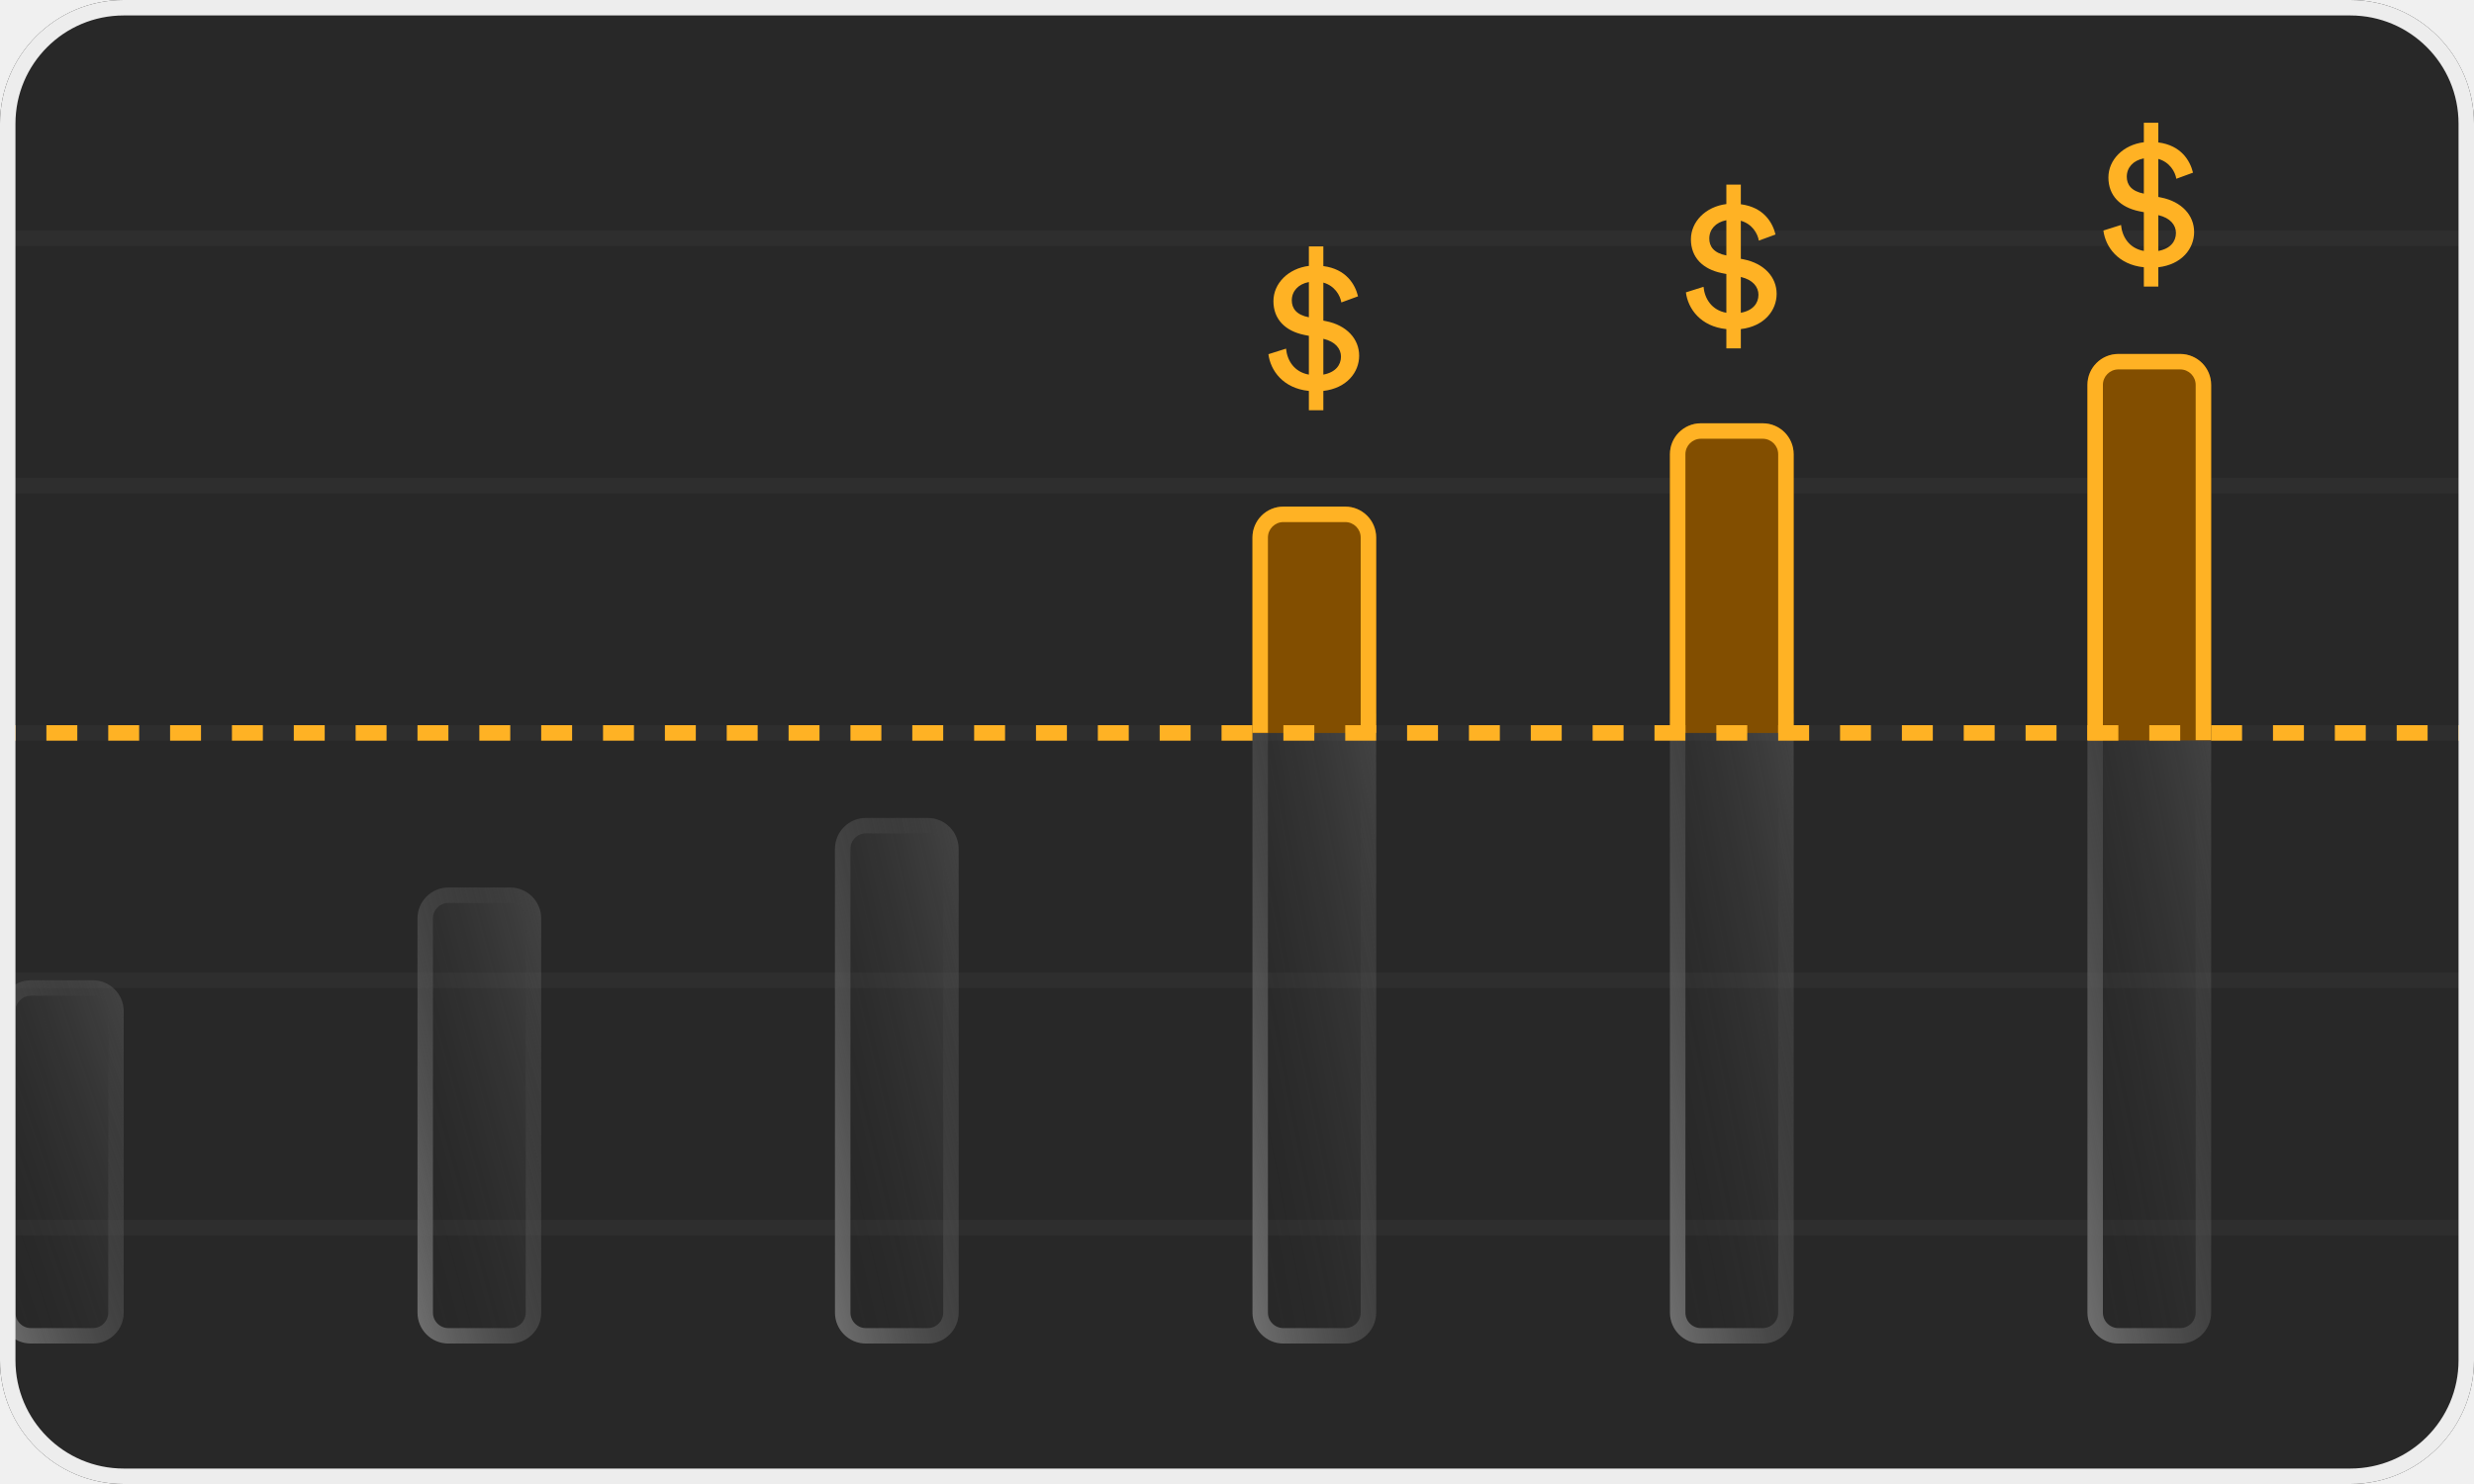
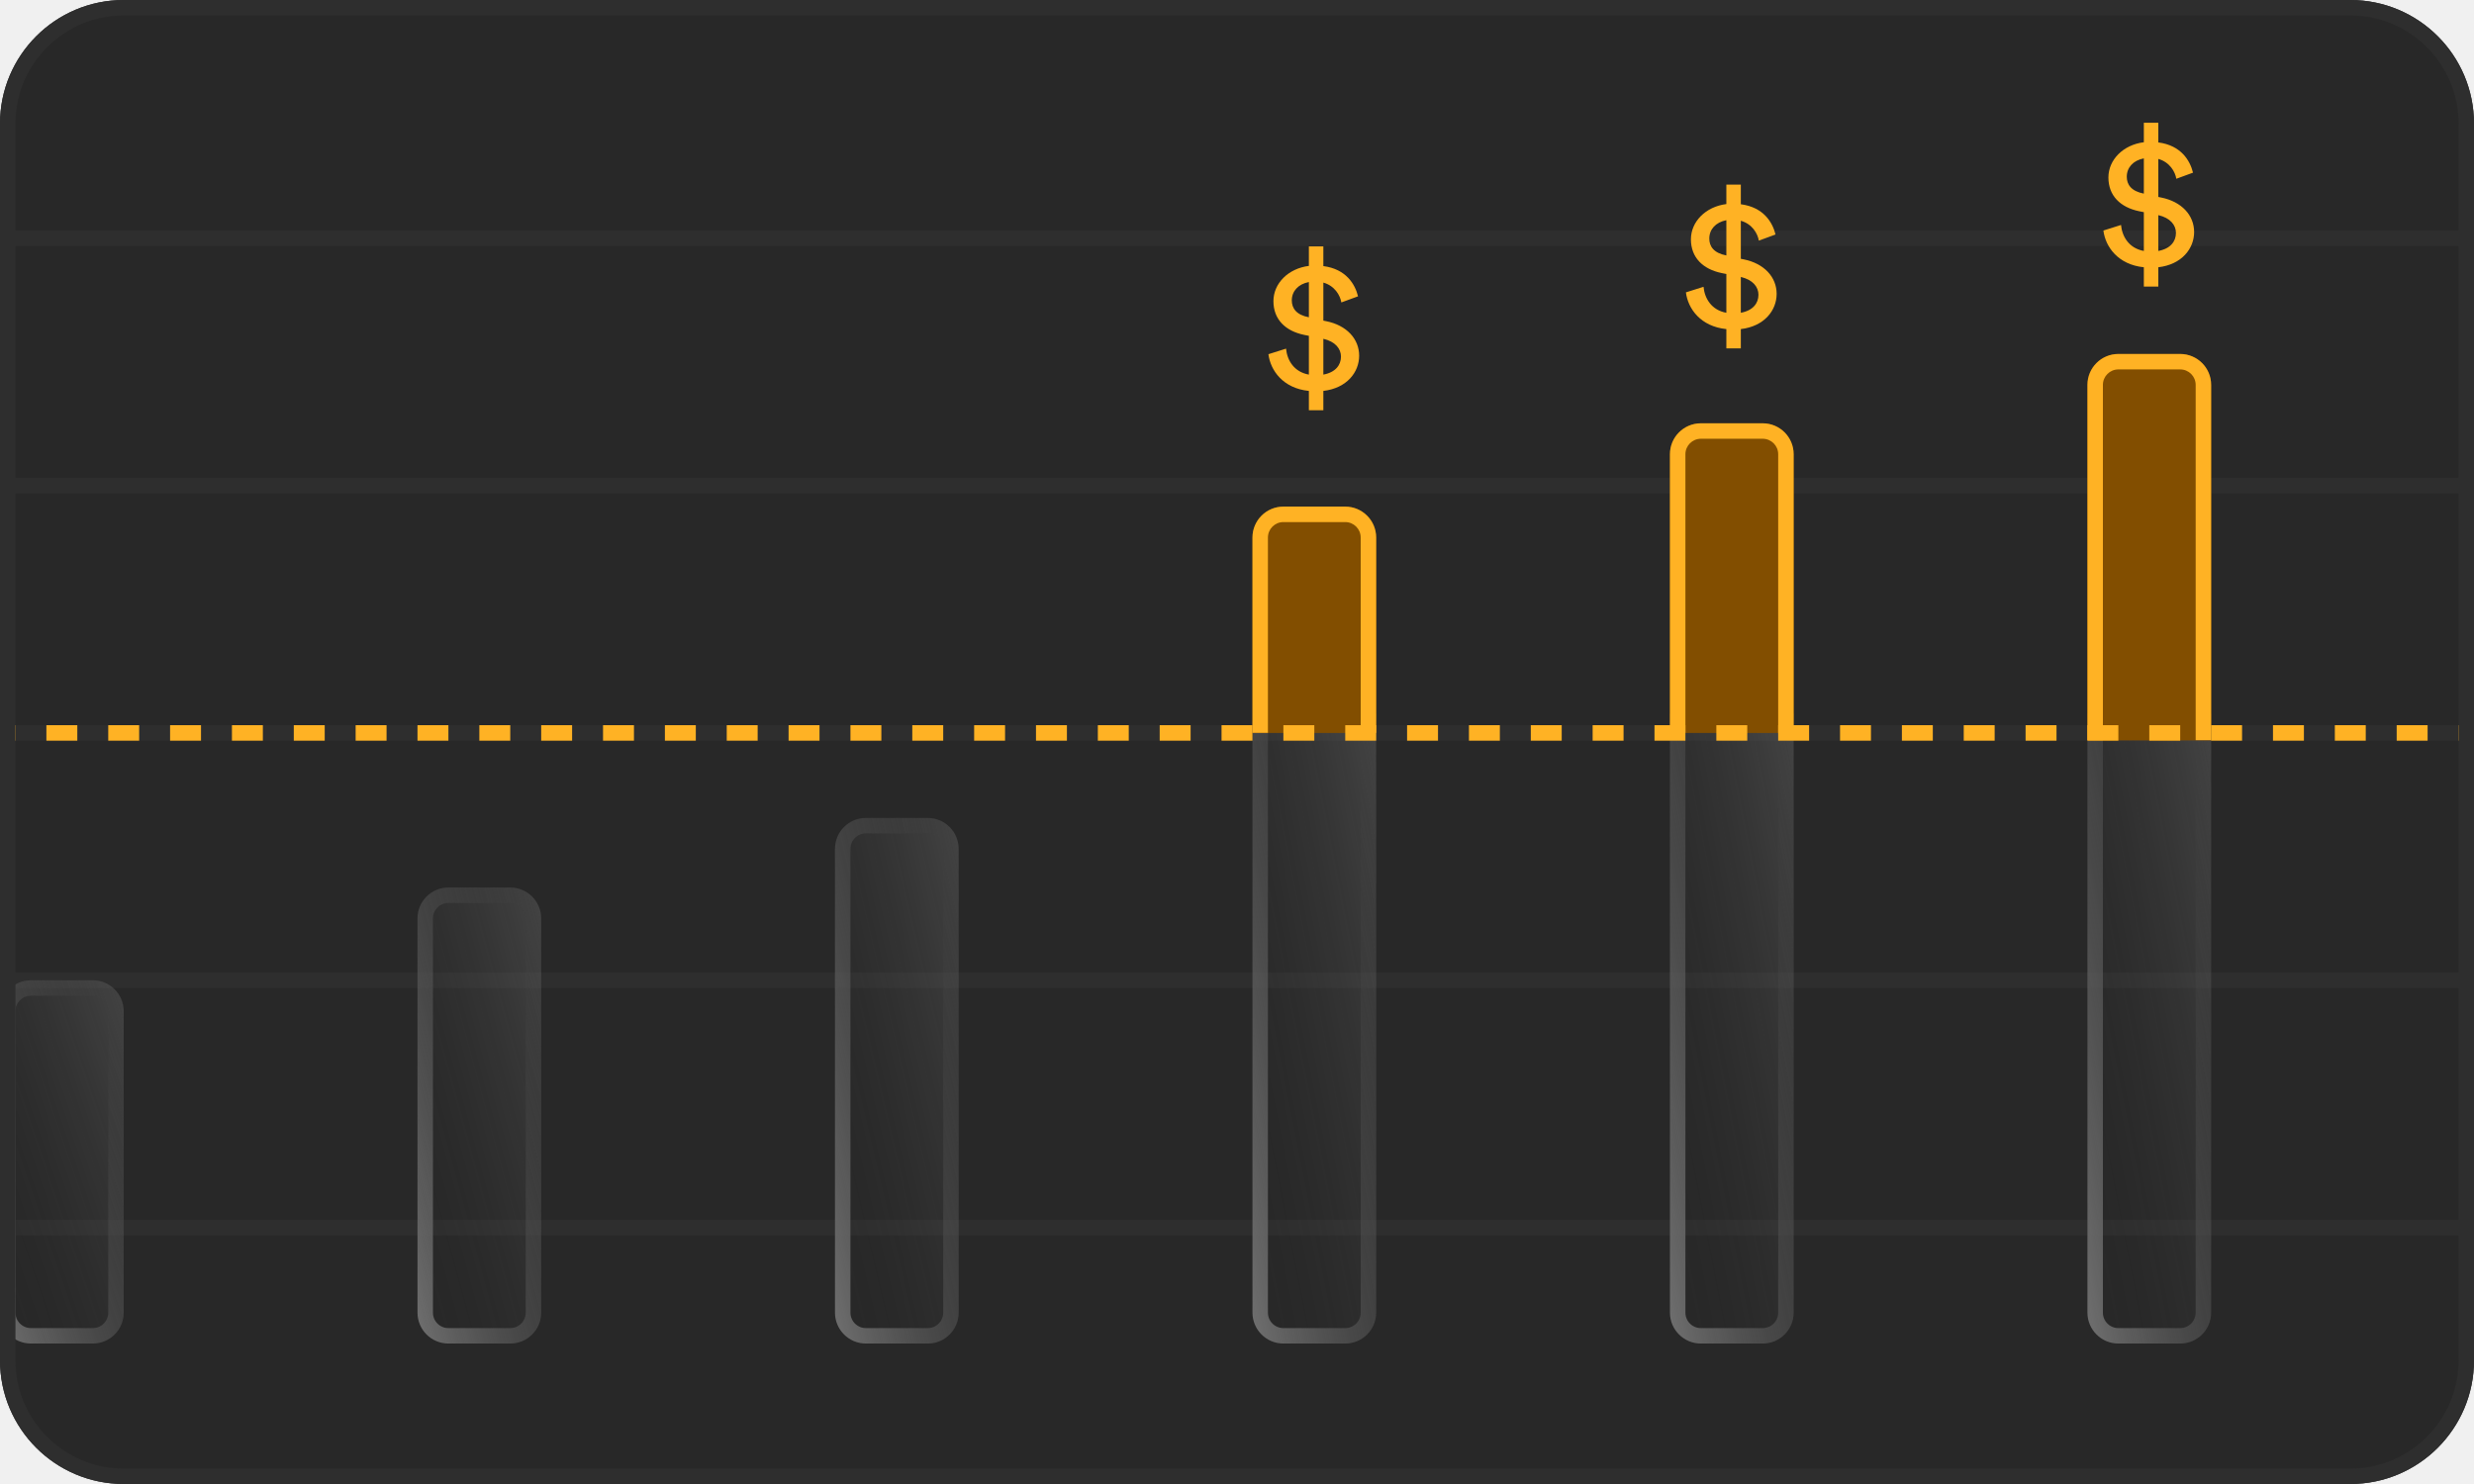
<svg xmlns="http://www.w3.org/2000/svg" width="160" height="96" viewBox="0 0 160 96" fill="none">
-   <g clip-path="url(#clip0_4561_77877)">
+   <g clip-path="url(#clip0_4596_35730)">
    <rect width="160" height="96" rx="8" fill="#282828" />
    <path d="M-25 15.414H177.5" stroke="#2E2E2E" />
    <path d="M-25 31.414H177.5" stroke="#2E2E2E" />
    <path d="M-25 47.414H177.5" stroke="#2E2E2E" />
    <path d="M-25 63.414H177.5" stroke="#2E2E2E" />
    <path d="M-25 79.414H177.5" stroke="#2E2E2E" />
    <path d="M85.584 26.537H84.648V25.289C82.98 25.121 82.164 23.969 82.032 22.913L83.172 22.553C83.244 23.321 83.7 24.065 84.648 24.233V21.725L84.348 21.665C83.124 21.413 82.356 20.657 82.356 19.481C82.356 18.341 83.304 17.369 84.648 17.201V15.941H85.584V17.213C87.06 17.405 87.636 18.389 87.828 19.169L86.748 19.565C86.676 19.109 86.316 18.485 85.584 18.281V20.741L85.764 20.777C87.096 21.041 87.9 21.929 87.9 23.009C87.9 24.077 87.108 25.109 85.584 25.289V26.537ZM86.724 23.069C86.724 22.565 86.364 22.097 85.584 21.917V24.233C86.364 24.089 86.724 23.621 86.724 23.069ZM83.544 19.433C83.544 19.937 83.832 20.369 84.648 20.525V18.245C83.952 18.377 83.544 18.845 83.544 19.433Z" fill="#FFB224" />
    <path d="M112.584 22.537H111.648V21.289C109.98 21.121 109.164 19.969 109.032 18.913L110.172 18.553C110.244 19.321 110.7 20.065 111.648 20.233V17.725L111.348 17.665C110.124 17.413 109.356 16.657 109.356 15.481C109.356 14.341 110.304 13.369 111.648 13.201V11.941H112.584V13.213C114.06 13.405 114.636 14.389 114.828 15.169L113.748 15.565C113.676 15.109 113.316 14.485 112.584 14.281V16.741L112.764 16.777C114.096 17.041 114.9 17.929 114.9 19.009C114.9 20.077 114.108 21.109 112.584 21.289V22.537ZM113.724 19.069C113.724 18.565 113.364 18.097 112.584 17.917V20.233C113.364 20.089 113.724 19.621 113.724 19.069ZM110.544 15.433C110.544 15.937 110.832 16.369 111.648 16.525V14.245C110.952 14.377 110.544 14.845 110.544 15.433Z" fill="#FFB224" />
    <path d="M139.584 18.537H138.648V17.289C136.98 17.121 136.164 15.969 136.032 14.913L137.172 14.553C137.244 15.321 137.7 16.065 138.648 16.233V13.725L138.348 13.665C137.124 13.413 136.356 12.657 136.356 11.481C136.356 10.341 137.304 9.369 138.648 9.201V7.941H139.584V9.213C141.06 9.405 141.636 10.389 141.828 11.169L140.748 11.565C140.676 11.109 140.316 10.485 139.584 10.281V12.741L139.764 12.777C141.096 13.041 141.9 13.929 141.9 15.009C141.9 16.077 141.108 17.109 139.584 17.289V18.537ZM140.724 15.069C140.724 14.565 140.364 14.097 139.584 13.917V16.233C140.364 16.089 140.724 15.621 140.724 15.069ZM137.544 11.433C137.544 11.937 137.832 12.369 138.648 12.525V10.245C137.952 10.377 137.544 10.845 137.544 11.433Z" fill="#FFB224" />
-     <g filter="url(#filter0_b_4561_77877)">
-       <rect y="63.414" width="8" height="23.5" rx="2" fill="url(#paint0_linear_4561_77877)" />
-       <rect x="0.5" y="63.914" width="7" height="22.5" rx="1.5" stroke="url(#paint1_linear_4561_77877)" />
+     <g filter="url(#filter0_b_4596_35730)">
+       <rect y="63.414" width="8" height="23.5" rx="2" fill="url(#paint0_linear_4596_35730)" />
+       <rect x="0.5" y="63.914" width="7" height="22.5" rx="1.5" stroke="url(#paint1_linear_4596_35730)" />
    </g>
-     <g filter="url(#filter1_b_4561_77877)">
-       <rect x="27" y="57.414" width="8" height="29.5" rx="2" fill="url(#paint2_linear_4561_77877)" />
-       <rect x="27.5" y="57.914" width="7" height="28.5" rx="1.5" stroke="url(#paint3_linear_4561_77877)" />
+     <g filter="url(#filter1_b_4596_35730)">
+       <rect x="27" y="57.414" width="8" height="29.5" rx="2" fill="url(#paint2_linear_4596_35730)" />
+       <rect x="27.5" y="57.914" width="7" height="28.5" rx="1.5" stroke="url(#paint3_linear_4596_35730)" />
    </g>
-     <g filter="url(#filter2_b_4561_77877)">
-       <rect x="54" y="52.914" width="8" height="34" rx="2" fill="url(#paint4_linear_4561_77877)" />
-       <rect x="54.5" y="53.414" width="7" height="33" rx="1.5" stroke="url(#paint5_linear_4561_77877)" />
+     <g filter="url(#filter2_b_4596_35730)">
+       <rect x="54" y="52.914" width="8" height="34" rx="2" fill="url(#paint4_linear_4596_35730)" />
+       <rect x="54.5" y="53.414" width="7" height="33" rx="1.5" stroke="url(#paint5_linear_4596_35730)" />
    </g>
-     <g filter="url(#filter3_b_4561_77877)">
-       <path d="M81 46.164H89V84.914C89 86.019 88.105 86.914 87 86.914H83C81.895 86.914 81 86.019 81 84.914V46.164Z" fill="url(#paint6_linear_4561_77877)" />
-       <path d="M81.5 46.664H88.5V84.914C88.5 85.743 87.828 86.414 87 86.414H83C82.172 86.414 81.5 85.743 81.5 84.914V46.664Z" stroke="url(#paint7_linear_4561_77877)" stroke-linejoin="bevel" />
+     <g filter="url(#filter3_b_4596_35730)">
+       <path d="M81 46.164H89V84.914C89 86.019 88.105 86.914 87 86.914H83C81.895 86.914 81 86.019 81 84.914V46.164Z" fill="url(#paint6_linear_4596_35730)" />
+       <path d="M81.5 46.664H88.5V84.914C88.5 85.743 87.828 86.414 87 86.414H83C82.172 86.414 81.5 85.743 81.5 84.914V46.664Z" stroke="url(#paint7_linear_4596_35730)" stroke-linejoin="bevel" />
    </g>
-     <g filter="url(#filter4_b_4561_77877)">
-       <path d="M108 46.164H116V84.914C116 86.019 115.105 86.914 114 86.914H110C108.895 86.914 108 86.019 108 84.914V46.164Z" fill="url(#paint8_linear_4561_77877)" />
-       <path d="M108.5 46.664H115.5V84.914C115.5 85.743 114.828 86.414 114 86.414H110C109.172 86.414 108.5 85.743 108.5 84.914V46.664Z" stroke="url(#paint9_linear_4561_77877)" />
+     <g filter="url(#filter4_b_4596_35730)">
+       <path d="M108 46.164H116V84.914C116 86.019 115.105 86.914 114 86.914H110C108.895 86.914 108 86.019 108 84.914V46.164Z" fill="url(#paint8_linear_4596_35730)" />
+       <path d="M108.5 46.664H115.5V84.914C115.5 85.743 114.828 86.414 114 86.414H110C109.172 86.414 108.5 85.743 108.5 84.914V46.664Z" stroke="url(#paint9_linear_4596_35730)" />
    </g>
-     <g filter="url(#filter5_b_4561_77877)">
-       <path d="M135 46.164H143V84.914C143 86.019 142.105 86.914 141 86.914H137C135.895 86.914 135 86.019 135 84.914V46.164Z" fill="url(#paint10_linear_4561_77877)" />
-       <path d="M135.5 46.664H142.5V84.914C142.5 85.743 141.828 86.414 141 86.414H137C136.172 86.414 135.5 85.743 135.5 84.914V46.664Z" stroke="url(#paint11_linear_4561_77877)" />
+     <g filter="url(#filter5_b_4596_35730)">
+       <path d="M135 46.164H143V84.914C143 86.019 142.105 86.914 141 86.914H137C135.895 86.914 135 86.019 135 84.914V46.164Z" fill="url(#paint10_linear_4596_35730)" />
+       <path d="M135.5 46.664H142.5V84.914C142.5 85.743 141.828 86.414 141 86.414H137C136.172 86.414 135.5 85.743 135.5 84.914V46.664Z" stroke="url(#paint11_linear_4596_35730)" />
    </g>
-     <mask id="path-23-inside-1_4561_77877" fill="white">
+     <mask id="path-23-inside-1_4596_35730" fill="white">
      <path d="M81 34.773C81 33.669 81.895 32.773 83 32.773H87C88.105 32.773 89 33.669 89 34.773V47.416H81V34.773Z" />
    </mask>
    <path d="M81 34.773C81 33.669 81.895 32.773 83 32.773H87C88.105 32.773 89 33.669 89 34.773V47.416H81V34.773Z" fill="#824E00" />
-     <path d="M80 34.773C80 33.117 81.343 31.773 83 31.773H87C88.657 31.773 90 33.117 90 34.773H88C88 34.221 87.552 33.773 87 33.773H83C82.448 33.773 82 34.221 82 34.773H80ZM89 47.416H81H89ZM80 47.416V34.773C80 33.117 81.343 31.773 83 31.773V33.773C82.448 33.773 82 34.221 82 34.773V47.416H80ZM87 31.773C88.657 31.773 90 33.117 90 34.773V47.416H88V34.773C88 34.221 87.552 33.773 87 33.773V31.773Z" fill="#FFB224" mask="url(#path-23-inside-1_4561_77877)" />
-     <mask id="path-25-inside-2_4561_77877" fill="white">
+     <path d="M80 34.773C80 33.117 81.343 31.773 83 31.773H87C88.657 31.773 90 33.117 90 34.773H88C88 34.221 87.552 33.773 87 33.773H83C82.448 33.773 82 34.221 82 34.773H80ZM89 47.416H81H89ZM80 47.416V34.773C80 33.117 81.343 31.773 83 31.773V33.773C82.448 33.773 82 34.221 82 34.773V47.416H80ZM87 31.773C88.657 31.773 90 33.117 90 34.773V47.416H88V34.773C88 34.221 87.552 33.773 87 33.773V31.773Z" fill="#FFB224" mask="url(#path-23-inside-1_4596_35730)" />
+     <mask id="path-25-inside-2_4596_35730" fill="white">
      <path d="M108 29.383C108 28.278 108.895 27.383 110 27.383H114C115.105 27.383 116 28.278 116 29.383V47.415H108V29.383Z" />
    </mask>
    <path d="M108 29.383C108 28.278 108.895 27.383 110 27.383H114C115.105 27.383 116 28.278 116 29.383V47.415H108V29.383Z" fill="#824E00" />
-     <path d="M107 29.383C107 27.726 108.343 26.383 110 26.383H114C115.657 26.383 117 27.726 117 29.383H115C115 28.831 114.552 28.383 114 28.383H110C109.448 28.383 109 28.831 109 29.383H107ZM116 47.415H108H116ZM107 47.415V29.383C107 27.726 108.343 26.383 110 26.383V28.383C109.448 28.383 109 28.831 109 29.383V47.415H107ZM114 26.383C115.657 26.383 117 27.726 117 29.383V47.415H115V29.383C115 28.831 114.552 28.383 114 28.383V26.383Z" fill="#FFB224" mask="url(#path-25-inside-2_4561_77877)" />
-     <mask id="path-27-inside-3_4561_77877" fill="white">
+     <path d="M107 29.383C107 27.726 108.343 26.383 110 26.383H114C115.657 26.383 117 27.726 117 29.383H115C115 28.831 114.552 28.383 114 28.383H110C109.448 28.383 109 28.831 109 29.383H107ZM116 47.415H108H116ZM107 47.415V29.383C107 27.726 108.343 26.383 110 26.383V28.383C109.448 28.383 109 28.831 109 29.383V47.415H107ZM114 26.383C115.657 26.383 117 27.726 117 29.383V47.415H115V29.383C115 28.831 114.552 28.383 114 28.383V26.383Z" fill="#FFB224" mask="url(#path-25-inside-2_4596_35730)" />
+     <mask id="path-27-inside-3_4596_35730" fill="white">
      <path d="M135 24.898C135 23.794 135.895 22.898 137 22.898H141C142.105 22.898 143 23.794 143 24.898V47.898H135V24.898Z" />
    </mask>
    <path d="M135 24.898C135 23.794 135.895 22.898 137 22.898H141C142.105 22.898 143 23.794 143 24.898V47.898H135V24.898Z" fill="#824E00" />
-     <path d="M134 24.898C134 23.242 135.343 21.898 137 21.898H141C142.657 21.898 144 23.242 144 24.898H142C142 24.346 141.552 23.898 141 23.898H137C136.448 23.898 136 24.346 136 24.898H134ZM143 47.898H135H143ZM134 47.898V24.898C134 23.242 135.343 21.898 137 21.898V23.898C136.448 23.898 136 24.346 136 24.898V47.898H134ZM141 21.898C142.657 21.898 144 23.242 144 24.898V47.898H142V24.898C142 24.346 141.552 23.898 141 23.898V21.898Z" fill="#FFB224" mask="url(#path-27-inside-3_4561_77877)" />
+     <path d="M134 24.898C134 23.242 135.343 21.898 137 21.898H141C142.657 21.898 144 23.242 144 24.898H142C142 24.346 141.552 23.898 141 23.898H137C136.448 23.898 136 24.346 136 24.898H134ZM143 47.898H135H143ZM134 47.898V24.898C134 23.242 135.343 21.898 137 21.898V23.898C136.448 23.898 136 24.346 136 24.898V47.898H134ZM141 21.898C142.657 21.898 144 23.242 144 24.898V47.898H142V24.898C142 24.346 141.552 23.898 141 23.898V21.898Z" fill="#FFB224" mask="url(#path-27-inside-3_4596_35730)" />
    <path d="M-25 47.414H177.5" stroke="#FFB224" stroke-dasharray="2 2" />
  </g>
-   <rect x="0.5" y="0.5" width="159" height="95" rx="7.5" stroke="#EDEDED" />
+   <rect x="0.5" y="0.5" width="159" height="95" rx="7.5" stroke="#2E2E2E" />
  <defs>
-     <filter id="filter0_b_4561_77877" x="-13" y="50.414" width="34" height="49.5" filterUnits="userSpaceOnUse" color-interpolation-filters="sRGB">
+     <filter id="filter0_b_4596_35730" x="-13" y="50.414" width="34" height="49.5" filterUnits="userSpaceOnUse" color-interpolation-filters="sRGB">
      <feFlood flood-opacity="0" result="BackgroundImageFix" />
      <feGaussianBlur in="BackgroundImageFix" stdDeviation="6.5" />
-       <feComposite in2="SourceAlpha" operator="in" result="effect1_backgroundBlur_4561_77877" />
-       <feBlend mode="normal" in="SourceGraphic" in2="effect1_backgroundBlur_4561_77877" result="shape" />
+       <feComposite in2="SourceAlpha" operator="in" result="effect1_backgroundBlur_4596_35730" />
+       <feBlend mode="normal" in="SourceGraphic" in2="effect1_backgroundBlur_4596_35730" result="shape" />
    </filter>
-     <filter id="filter1_b_4561_77877" x="14" y="44.414" width="34" height="55.5" filterUnits="userSpaceOnUse" color-interpolation-filters="sRGB">
+     <filter id="filter1_b_4596_35730" x="14" y="44.414" width="34" height="55.5" filterUnits="userSpaceOnUse" color-interpolation-filters="sRGB">
      <feFlood flood-opacity="0" result="BackgroundImageFix" />
      <feGaussianBlur in="BackgroundImageFix" stdDeviation="6.5" />
-       <feComposite in2="SourceAlpha" operator="in" result="effect1_backgroundBlur_4561_77877" />
-       <feBlend mode="normal" in="SourceGraphic" in2="effect1_backgroundBlur_4561_77877" result="shape" />
+       <feComposite in2="SourceAlpha" operator="in" result="effect1_backgroundBlur_4596_35730" />
+       <feBlend mode="normal" in="SourceGraphic" in2="effect1_backgroundBlur_4596_35730" result="shape" />
    </filter>
-     <filter id="filter2_b_4561_77877" x="41" y="39.914" width="34" height="60" filterUnits="userSpaceOnUse" color-interpolation-filters="sRGB">
+     <filter id="filter2_b_4596_35730" x="41" y="39.914" width="34" height="60" filterUnits="userSpaceOnUse" color-interpolation-filters="sRGB">
      <feFlood flood-opacity="0" result="BackgroundImageFix" />
      <feGaussianBlur in="BackgroundImageFix" stdDeviation="6.5" />
-       <feComposite in2="SourceAlpha" operator="in" result="effect1_backgroundBlur_4561_77877" />
-       <feBlend mode="normal" in="SourceGraphic" in2="effect1_backgroundBlur_4561_77877" result="shape" />
+       <feComposite in2="SourceAlpha" operator="in" result="effect1_backgroundBlur_4596_35730" />
+       <feBlend mode="normal" in="SourceGraphic" in2="effect1_backgroundBlur_4596_35730" result="shape" />
    </filter>
-     <filter id="filter3_b_4561_77877" x="68" y="33.164" width="34" height="66.75" filterUnits="userSpaceOnUse" color-interpolation-filters="sRGB">
+     <filter id="filter3_b_4596_35730" x="68" y="33.164" width="34" height="66.75" filterUnits="userSpaceOnUse" color-interpolation-filters="sRGB">
      <feFlood flood-opacity="0" result="BackgroundImageFix" />
      <feGaussianBlur in="BackgroundImageFix" stdDeviation="6.5" />
-       <feComposite in2="SourceAlpha" operator="in" result="effect1_backgroundBlur_4561_77877" />
-       <feBlend mode="normal" in="SourceGraphic" in2="effect1_backgroundBlur_4561_77877" result="shape" />
+       <feComposite in2="SourceAlpha" operator="in" result="effect1_backgroundBlur_4596_35730" />
+       <feBlend mode="normal" in="SourceGraphic" in2="effect1_backgroundBlur_4596_35730" result="shape" />
    </filter>
-     <filter id="filter4_b_4561_77877" x="95" y="33.164" width="34" height="66.75" filterUnits="userSpaceOnUse" color-interpolation-filters="sRGB">
+     <filter id="filter4_b_4596_35730" x="95" y="33.164" width="34" height="66.75" filterUnits="userSpaceOnUse" color-interpolation-filters="sRGB">
      <feFlood flood-opacity="0" result="BackgroundImageFix" />
      <feGaussianBlur in="BackgroundImageFix" stdDeviation="6.5" />
-       <feComposite in2="SourceAlpha" operator="in" result="effect1_backgroundBlur_4561_77877" />
-       <feBlend mode="normal" in="SourceGraphic" in2="effect1_backgroundBlur_4561_77877" result="shape" />
+       <feComposite in2="SourceAlpha" operator="in" result="effect1_backgroundBlur_4596_35730" />
+       <feBlend mode="normal" in="SourceGraphic" in2="effect1_backgroundBlur_4596_35730" result="shape" />
    </filter>
-     <filter id="filter5_b_4561_77877" x="122" y="33.164" width="34" height="66.75" filterUnits="userSpaceOnUse" color-interpolation-filters="sRGB">
+     <filter id="filter5_b_4596_35730" x="122" y="33.164" width="34" height="66.75" filterUnits="userSpaceOnUse" color-interpolation-filters="sRGB">
      <feFlood flood-opacity="0" result="BackgroundImageFix" />
      <feGaussianBlur in="BackgroundImageFix" stdDeviation="6.5" />
-       <feComposite in2="SourceAlpha" operator="in" result="effect1_backgroundBlur_4561_77877" />
-       <feBlend mode="normal" in="SourceGraphic" in2="effect1_backgroundBlur_4561_77877" result="shape" />
+       <feComposite in2="SourceAlpha" operator="in" result="effect1_backgroundBlur_4596_35730" />
+       <feBlend mode="normal" in="SourceGraphic" in2="effect1_backgroundBlur_4596_35730" result="shape" />
    </filter>
-     <linearGradient id="paint0_linear_4561_77877" x1="0" y1="86.914" x2="14.338" y2="82.033" gradientUnits="userSpaceOnUse">
+     <linearGradient id="paint0_linear_4596_35730" x1="0" y1="86.914" x2="14.338" y2="82.033" gradientUnits="userSpaceOnUse">
      <stop stop-color="#1C1C1C" stop-opacity="0" />
      <stop offset="1" stop-color="#929292" stop-opacity="0.26" />
    </linearGradient>
-     <linearGradient id="paint1_linear_4561_77877" x1="0" y1="86.914" x2="14.338" y2="82.033" gradientUnits="userSpaceOnUse">
+     <linearGradient id="paint1_linear_4596_35730" x1="0" y1="86.914" x2="14.338" y2="82.033" gradientUnits="userSpaceOnUse">
      <stop stop-color="#707070" />
      <stop offset="1" stop-color="#3E3E3E" stop-opacity="0" />
    </linearGradient>
-     <linearGradient id="paint2_linear_4561_77877" x1="27" y1="86.914" x2="41.904" y2="82.872" gradientUnits="userSpaceOnUse">
+     <linearGradient id="paint2_linear_4596_35730" x1="27" y1="86.914" x2="41.904" y2="82.872" gradientUnits="userSpaceOnUse">
      <stop stop-color="#1C1C1C" stop-opacity="0" />
      <stop offset="1" stop-color="#929292" stop-opacity="0.26" />
    </linearGradient>
-     <linearGradient id="paint3_linear_4561_77877" x1="27" y1="86.914" x2="41.904" y2="82.872" gradientUnits="userSpaceOnUse">
+     <linearGradient id="paint3_linear_4596_35730" x1="27" y1="86.914" x2="41.904" y2="82.872" gradientUnits="userSpaceOnUse">
      <stop stop-color="#707070" />
      <stop offset="1" stop-color="#3E3E3E" stop-opacity="0" />
    </linearGradient>
-     <linearGradient id="paint4_linear_4561_77877" x1="54" y1="86.914" x2="69.161" y2="83.347" gradientUnits="userSpaceOnUse">
+     <linearGradient id="paint4_linear_4596_35730" x1="54" y1="86.914" x2="69.161" y2="83.347" gradientUnits="userSpaceOnUse">
      <stop stop-color="#1C1C1C" stop-opacity="0" />
      <stop offset="1" stop-color="#929292" stop-opacity="0.26" />
    </linearGradient>
-     <linearGradient id="paint5_linear_4561_77877" x1="54" y1="86.914" x2="69.161" y2="83.347" gradientUnits="userSpaceOnUse">
+     <linearGradient id="paint5_linear_4596_35730" x1="54" y1="86.914" x2="69.161" y2="83.347" gradientUnits="userSpaceOnUse">
      <stop stop-color="#707070" />
      <stop offset="1" stop-color="#3E3E3E" stop-opacity="0" />
    </linearGradient>
-     <linearGradient id="paint6_linear_4561_77877" x1="81" y1="86.914" x2="96.406" y2="83.889" gradientUnits="userSpaceOnUse">
+     <linearGradient id="paint6_linear_4596_35730" x1="81" y1="86.914" x2="96.406" y2="83.889" gradientUnits="userSpaceOnUse">
      <stop stop-color="#1C1C1C" stop-opacity="0" />
      <stop offset="1" stop-color="#929292" stop-opacity="0.26" />
    </linearGradient>
-     <linearGradient id="paint7_linear_4561_77877" x1="81" y1="86.914" x2="96.406" y2="83.889" gradientUnits="userSpaceOnUse">
+     <linearGradient id="paint7_linear_4596_35730" x1="81" y1="86.914" x2="96.406" y2="83.889" gradientUnits="userSpaceOnUse">
      <stop stop-color="#707070" />
      <stop offset="1" stop-color="#3E3E3E" stop-opacity="0" />
    </linearGradient>
-     <linearGradient id="paint8_linear_4561_77877" x1="108" y1="86.914" x2="123.406" y2="83.889" gradientUnits="userSpaceOnUse">
+     <linearGradient id="paint8_linear_4596_35730" x1="108" y1="86.914" x2="123.406" y2="83.889" gradientUnits="userSpaceOnUse">
      <stop stop-color="#1C1C1C" stop-opacity="0" />
      <stop offset="1" stop-color="#929292" stop-opacity="0.26" />
    </linearGradient>
-     <linearGradient id="paint9_linear_4561_77877" x1="108" y1="86.914" x2="123.406" y2="83.889" gradientUnits="userSpaceOnUse">
+     <linearGradient id="paint9_linear_4596_35730" x1="108" y1="86.914" x2="123.406" y2="83.889" gradientUnits="userSpaceOnUse">
      <stop stop-color="#707070" />
      <stop offset="1" stop-color="#3E3E3E" stop-opacity="0" />
    </linearGradient>
-     <linearGradient id="paint10_linear_4561_77877" x1="135" y1="86.914" x2="150.406" y2="83.889" gradientUnits="userSpaceOnUse">
+     <linearGradient id="paint10_linear_4596_35730" x1="135" y1="86.914" x2="150.406" y2="83.889" gradientUnits="userSpaceOnUse">
      <stop stop-color="#1C1C1C" stop-opacity="0" />
      <stop offset="1" stop-color="#929292" stop-opacity="0.26" />
    </linearGradient>
-     <linearGradient id="paint11_linear_4561_77877" x1="135" y1="86.914" x2="150.406" y2="83.889" gradientUnits="userSpaceOnUse">
+     <linearGradient id="paint11_linear_4596_35730" x1="135" y1="86.914" x2="150.406" y2="83.889" gradientUnits="userSpaceOnUse">
      <stop stop-color="#707070" />
      <stop offset="1" stop-color="#3E3E3E" stop-opacity="0" />
    </linearGradient>
-     <clipPath id="clip0_4561_77877">
+     <clipPath id="clip0_4596_35730">
      <rect width="160" height="96" rx="8" fill="white" />
    </clipPath>
  </defs>
</svg>
